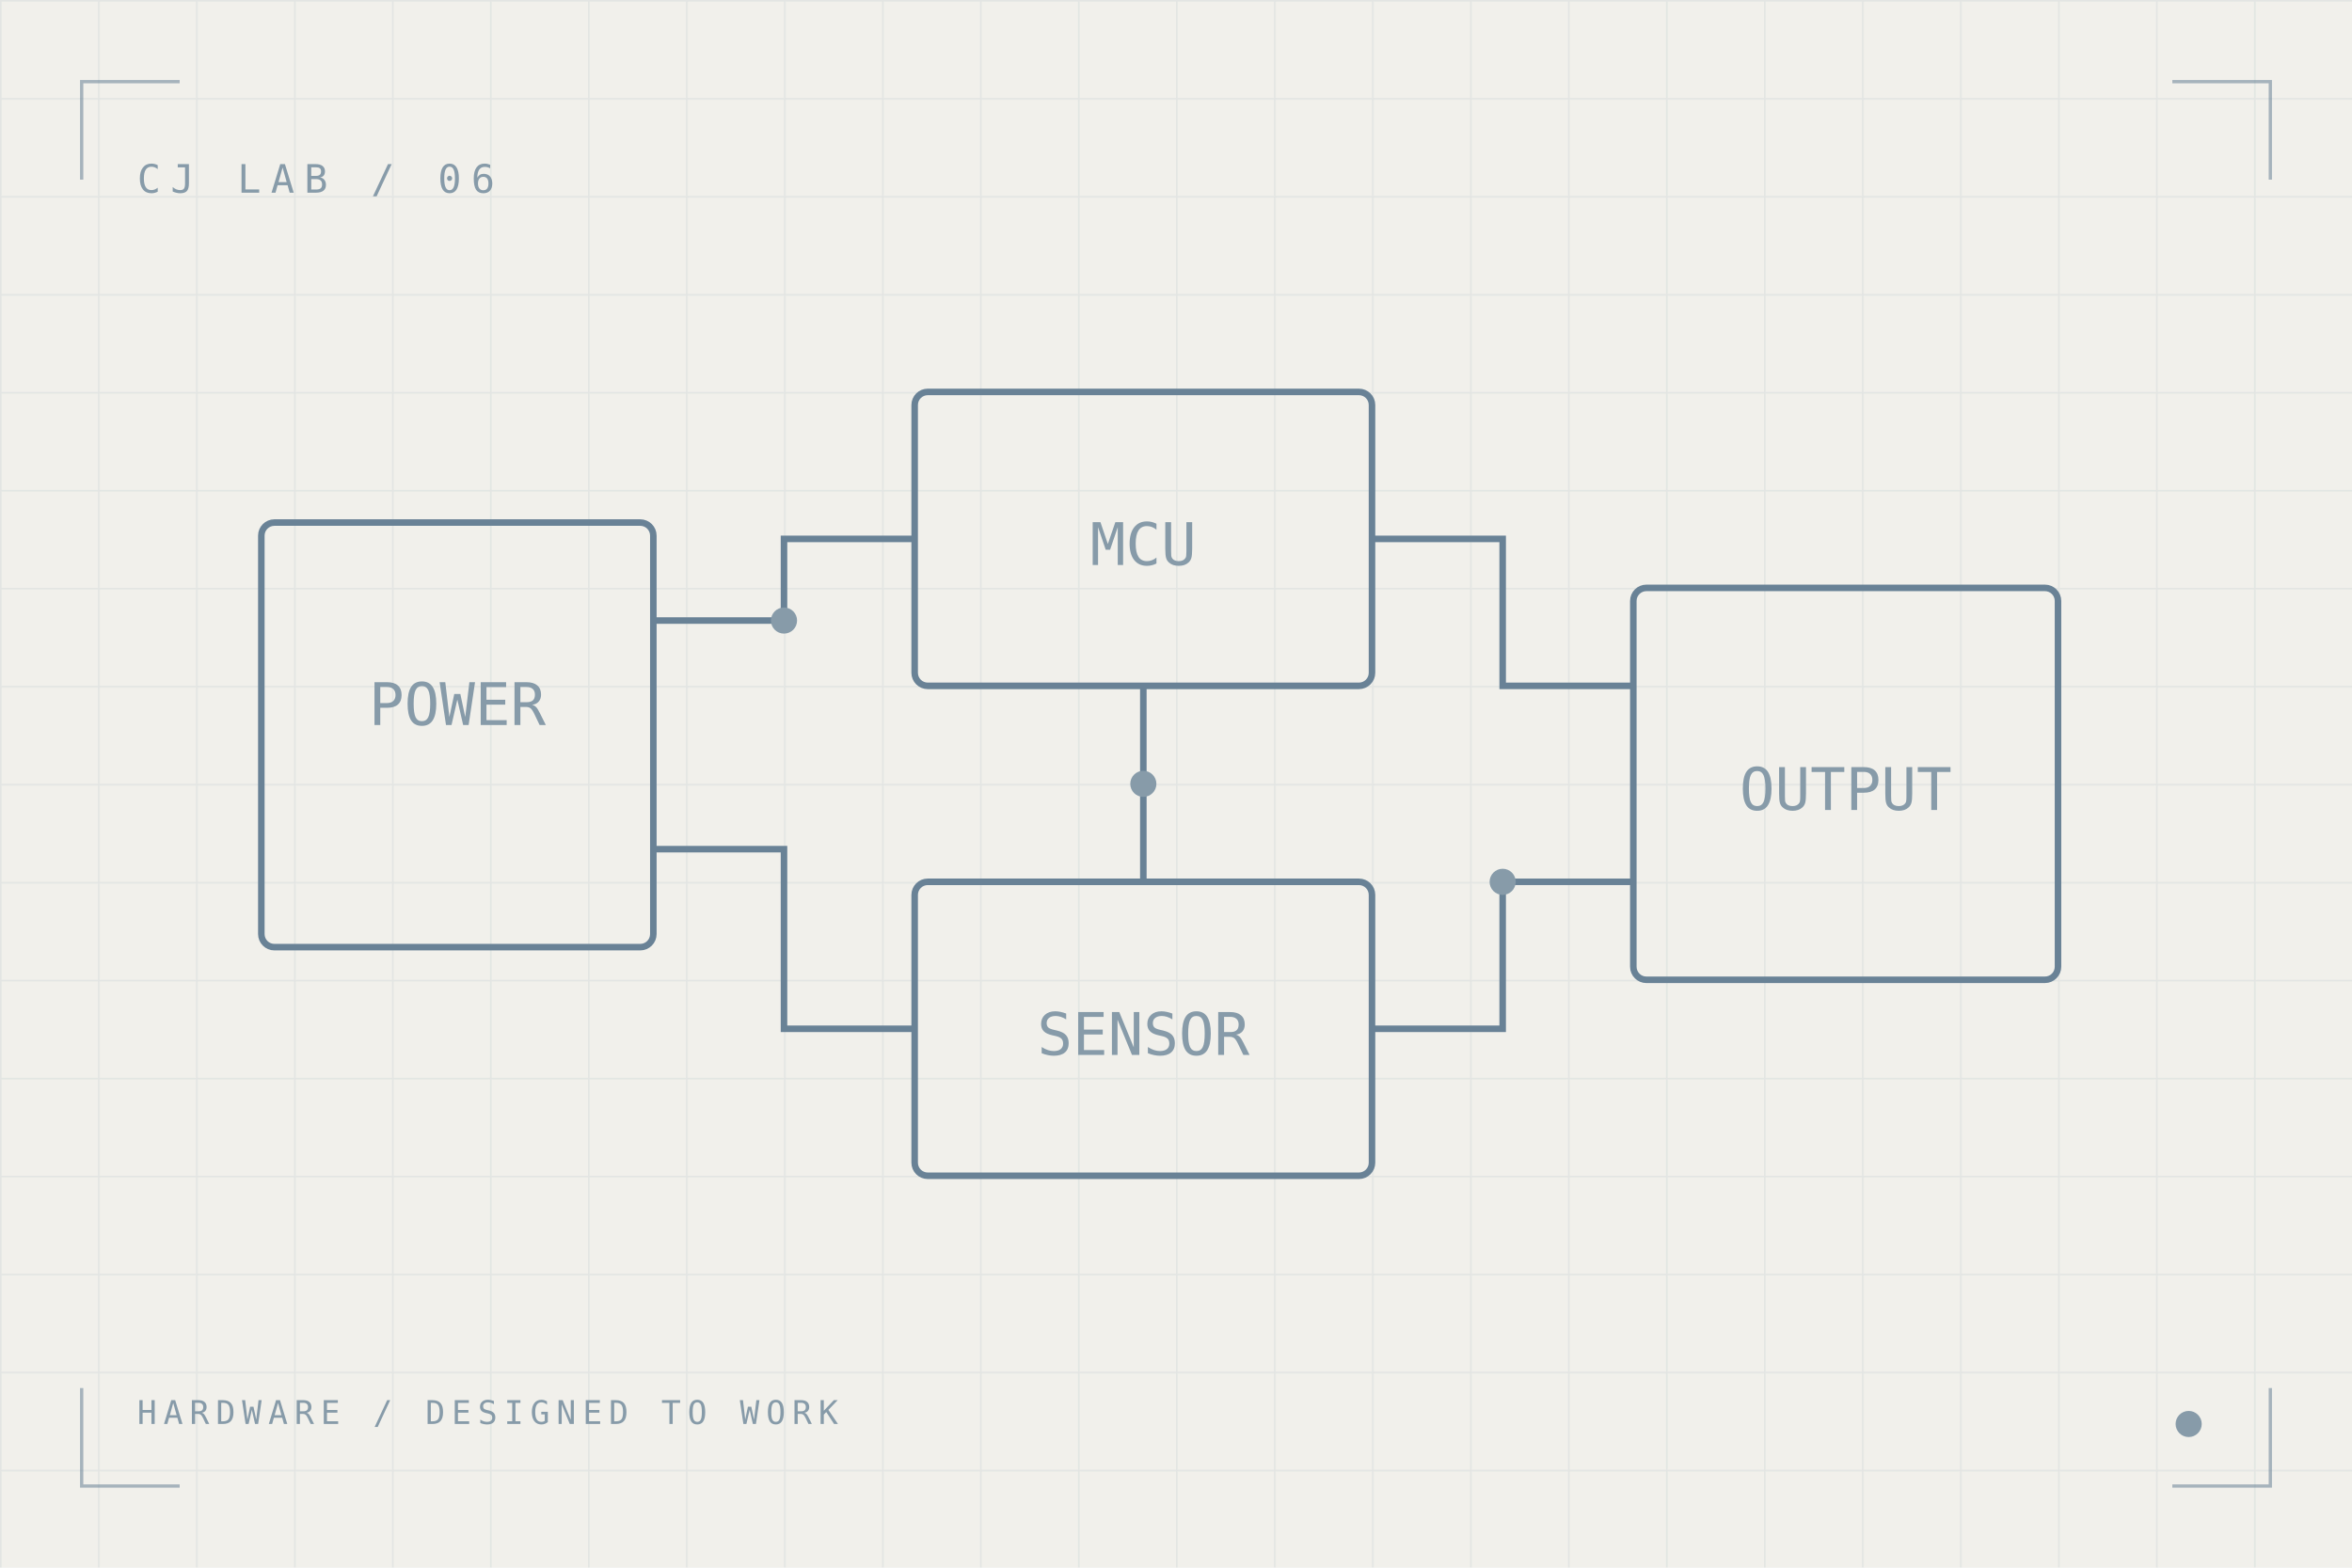
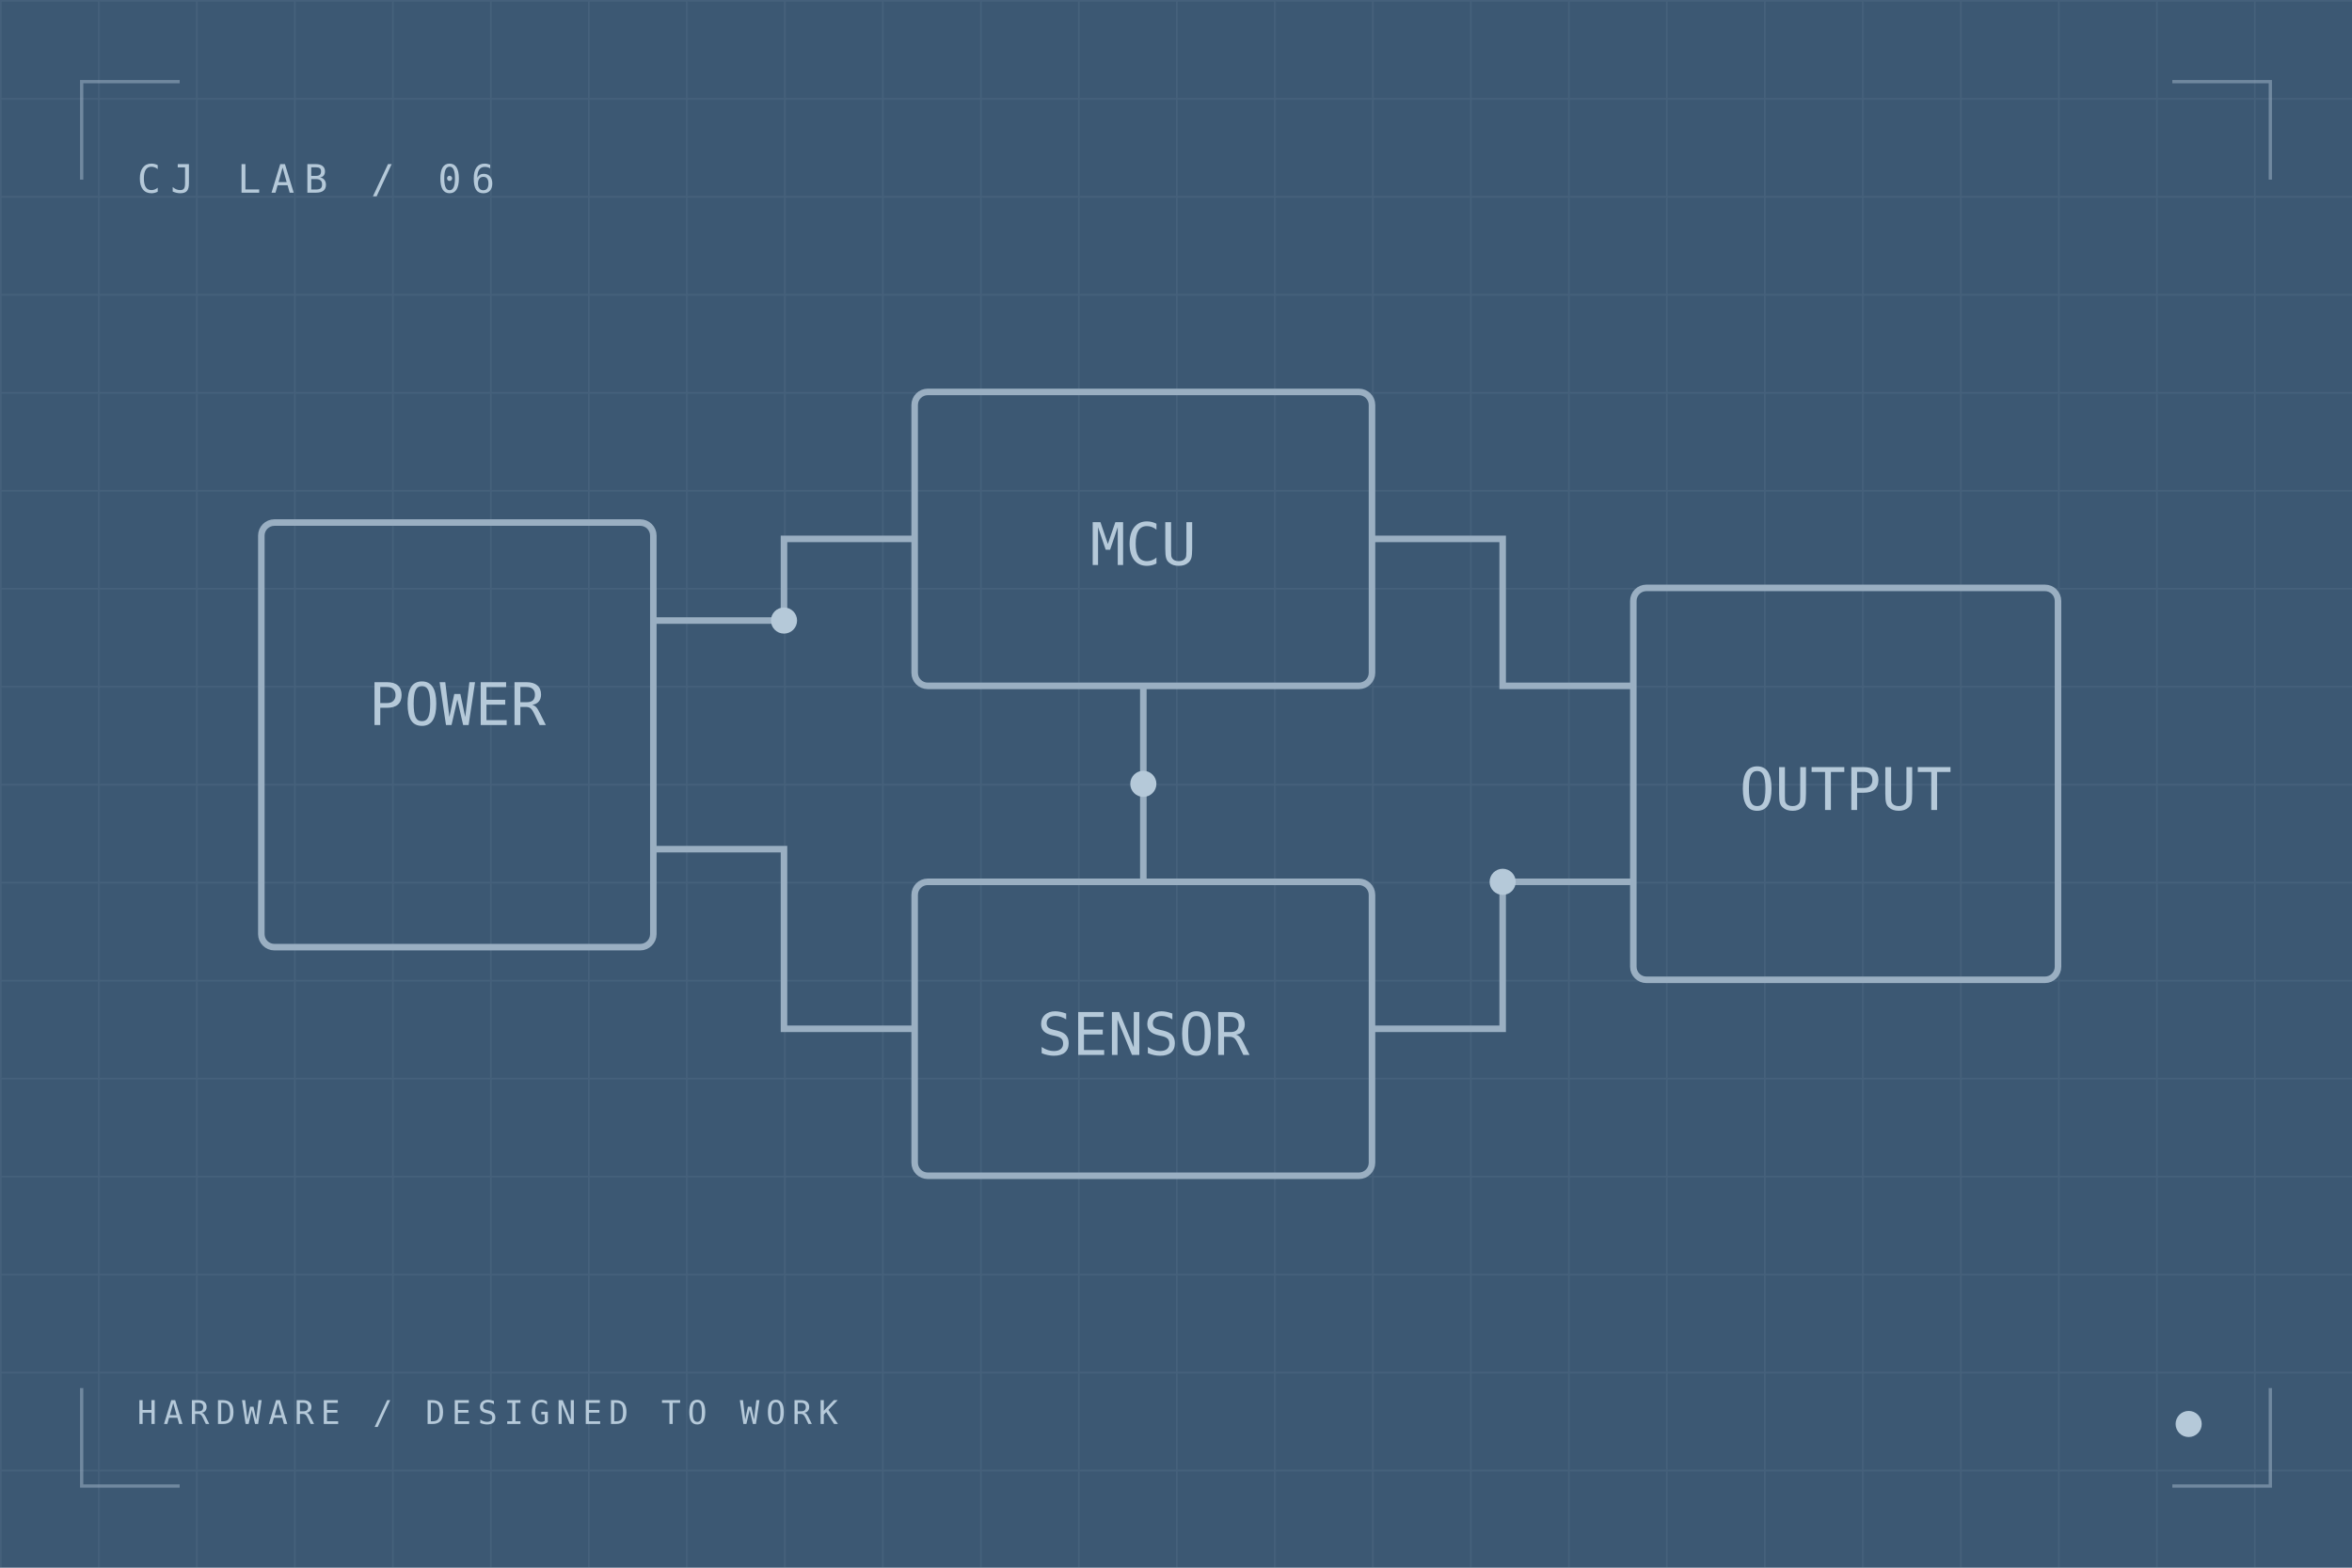
<svg xmlns="http://www.w3.org/2000/svg" viewBox="0 0 720 480">
  <defs>
    <pattern id="grid" width="30" height="30" patternUnits="userSpaceOnUse">
-       <path d="M30 0H0V30" fill="none" stroke="#698296" stroke-opacity=".10" />
+       <path d="M30 0H0V30" fill="none" stroke="#9aafc2" stroke-opacity=".10" />
    </pattern>
    <linearGradient id="bg" x2="1" y2="1">
-       <stop stop-color="#f1f0eb" />
-       <stop offset="1" stop-color="#f1f0eb" />
+       <stop stop-color="#3c5873" />
+       <stop offset="1" stop-color="#3c5873" />
    </linearGradient>
    <radialGradient id="halo">
-       <stop stop-color="#879ba9" stop-opacity="0" />
-       <stop offset="1" stop-color="#879ba9" stop-opacity="0" />
+       <stop stop-color="#b5c9d9" stop-opacity="0" />
+       <stop offset="1" stop-color="#b5c9d9" stop-opacity="0" />
    </radialGradient>
  </defs>
  <rect width="720" height="480" fill="url(#bg)" />
  <rect width="720" height="480" fill="url(#grid)" />
  <ellipse cx="360" cy="240" rx="340" ry="235" fill="url(#halo)" />
-   <g fill="none" stroke="#698296" stroke-width="2">
+   <g fill="none" stroke="#9aafc2" stroke-width="2">
    <rect x="80" y="160" width="120" height="130" rx="4" />
    <rect x="280" y="120" width="140" height="90" rx="4" />
    <rect x="280" y="270" width="140" height="90" rx="4" />
    <rect x="500" y="180" width="130" height="120" rx="4" />
    <path d="M200 190H240V165H280M200 260H240V315H280M420 165H460V210H500M420 315H460V270H500M350 210V270" />
  </g>
-   <g font-family="monospace" text-anchor="middle" fill="#879ba9" font-size="18">
+   <g font-family="monospace" text-anchor="middle" fill="#b5c9d9" font-size="18">
    <text x="140" y="222">POWER</text>
    <text x="350" y="173">MCU</text>
    <text x="350" y="323">SENSOR</text>
    <text x="565" y="248">OUTPUT</text>
  </g>
-   <g fill="#879ba9">
+   <g fill="#b5c9d9">
    <circle cx="240" cy="190" r="4" />
    <circle cx="460" cy="270" r="4" />
    <circle cx="350" cy="240" r="4" />
  </g>
-   <path d="M25 55V25H55M665 25H695V55M25 425V455H55M665 455H695V425" stroke="#698296" stroke-opacity=".55" fill="none" />
-   <text x="42" y="59" font-family="monospace" font-size="12" fill="#879ba9" letter-spacing="3">CJ LAB / 06</text>
-   <text x="42" y="436" font-family="monospace" font-size="10" fill="#879ba9" letter-spacing="2">HARDWARE / DESIGNED TO WORK</text>
-   <circle cx="670" cy="436" r="4" fill="#879ba9" />
+   <path d="M25 55V25H55M665 25H695V55M25 425V455H55M665 455H695V425" stroke="#9aafc2" stroke-opacity=".55" fill="none" />
+   <text x="42" y="59" font-family="monospace" font-size="12" fill="#b5c9d9" letter-spacing="3">CJ LAB / 06</text>
+   <text x="42" y="436" font-family="monospace" font-size="10" fill="#b5c9d9" letter-spacing="2">HARDWARE / DESIGNED TO WORK</text>
+   <circle cx="670" cy="436" r="4" fill="#b5c9d9" />
</svg>
